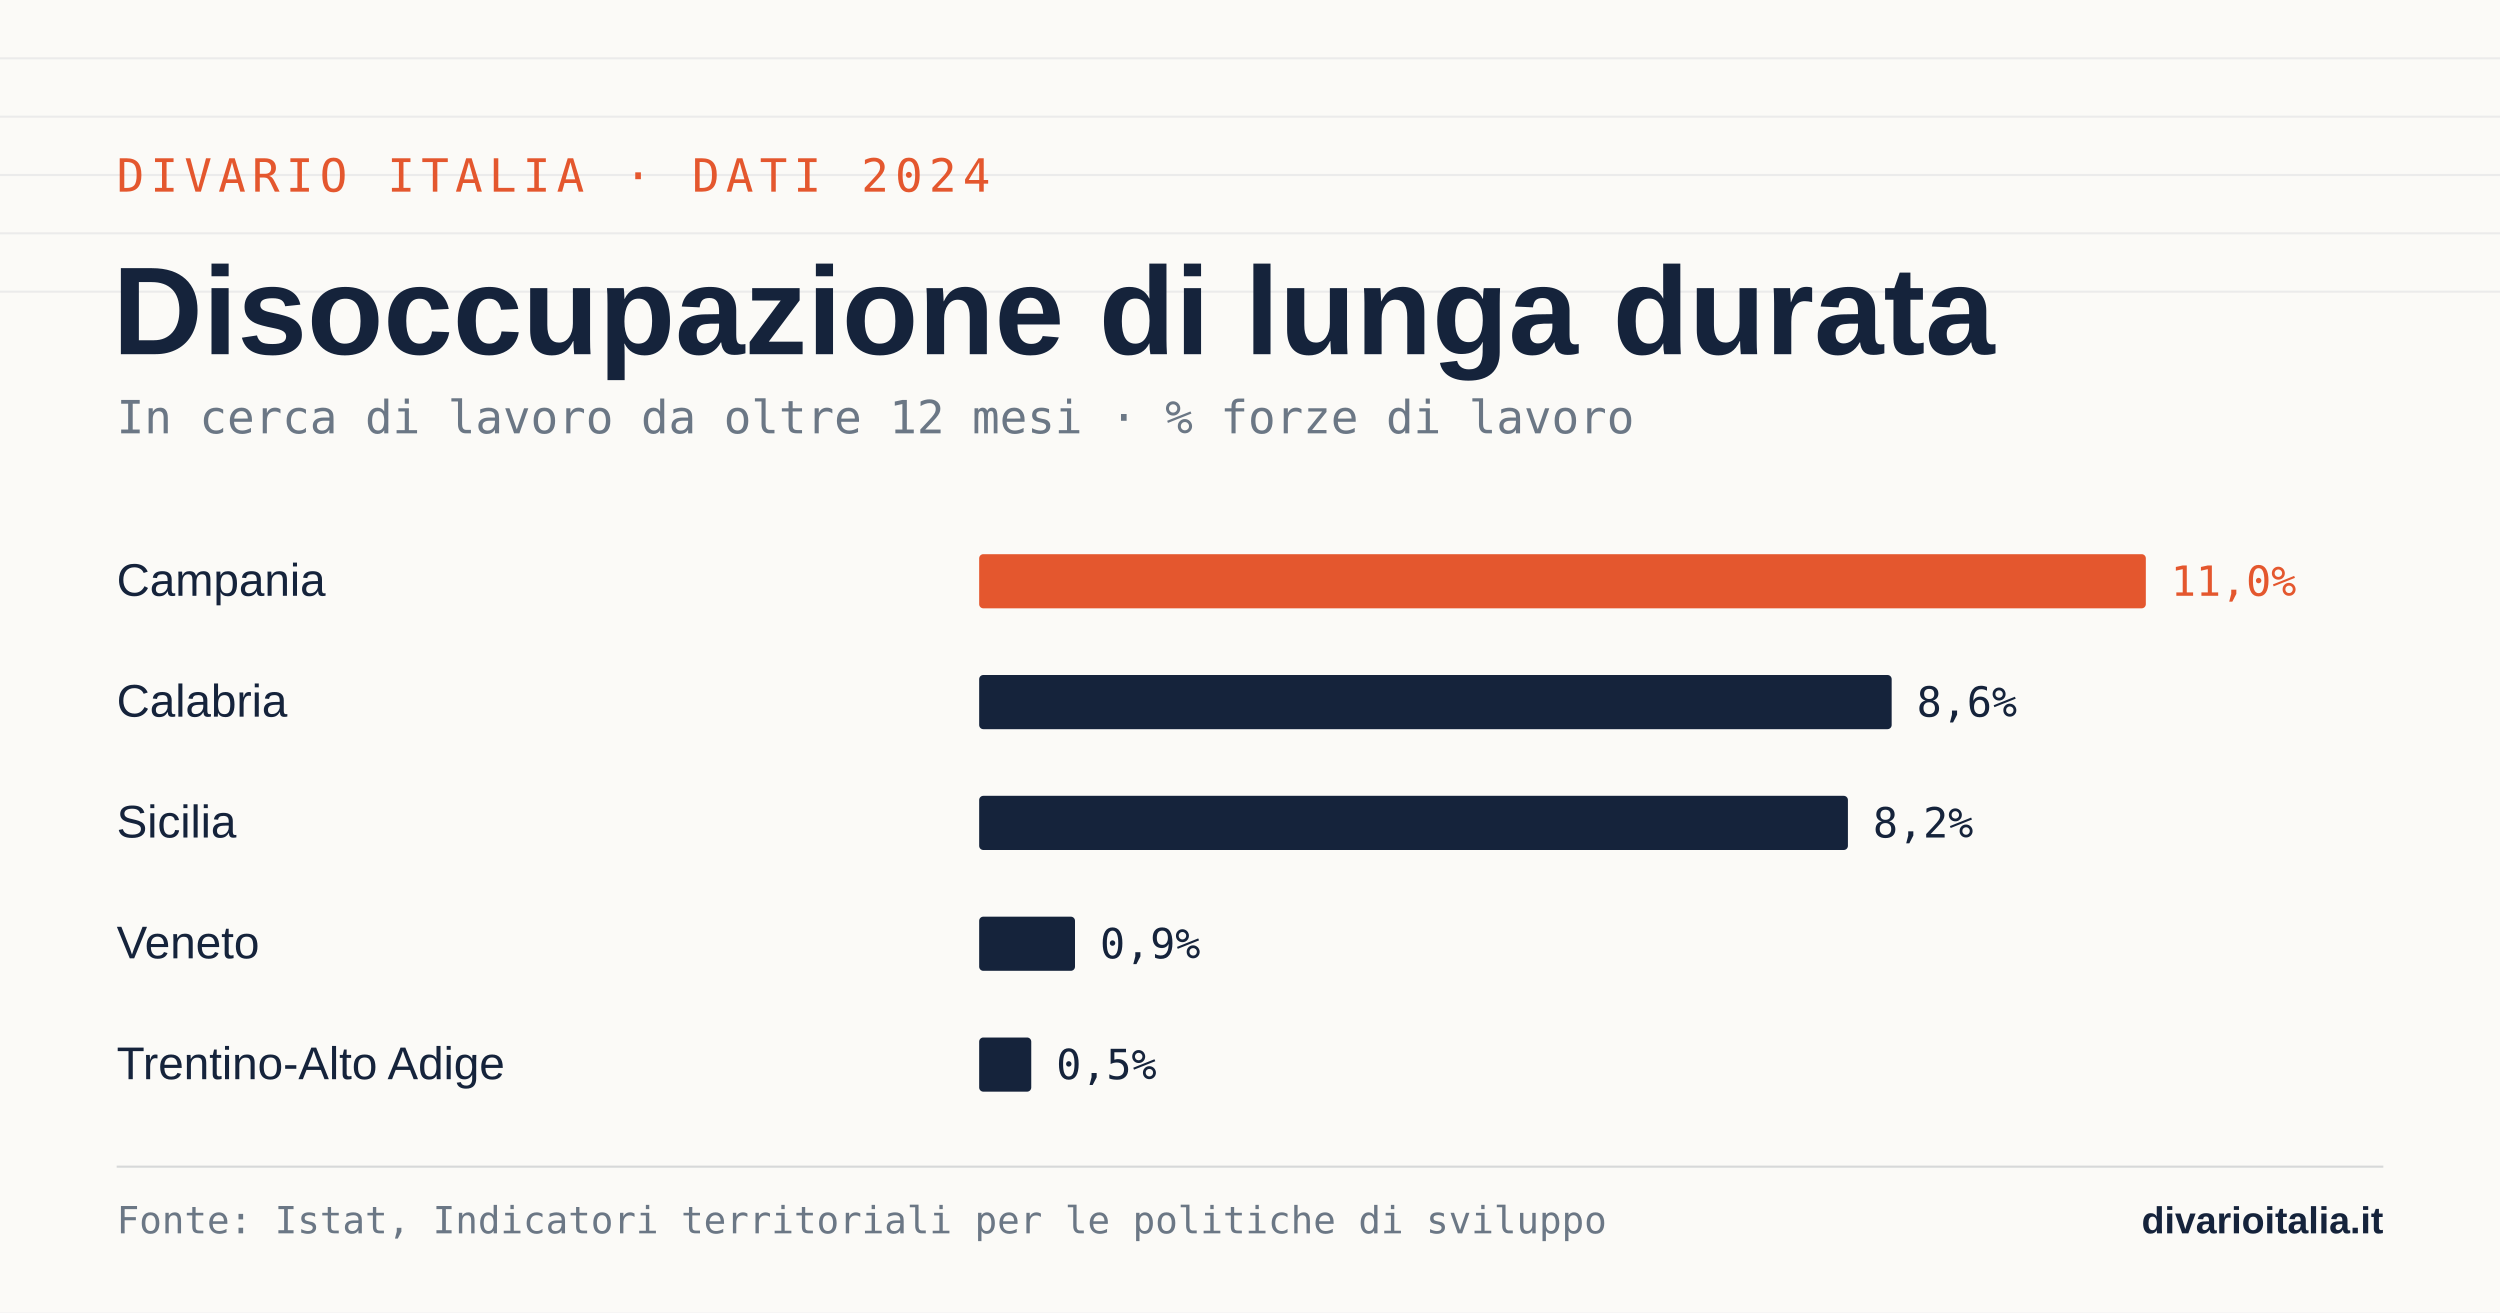
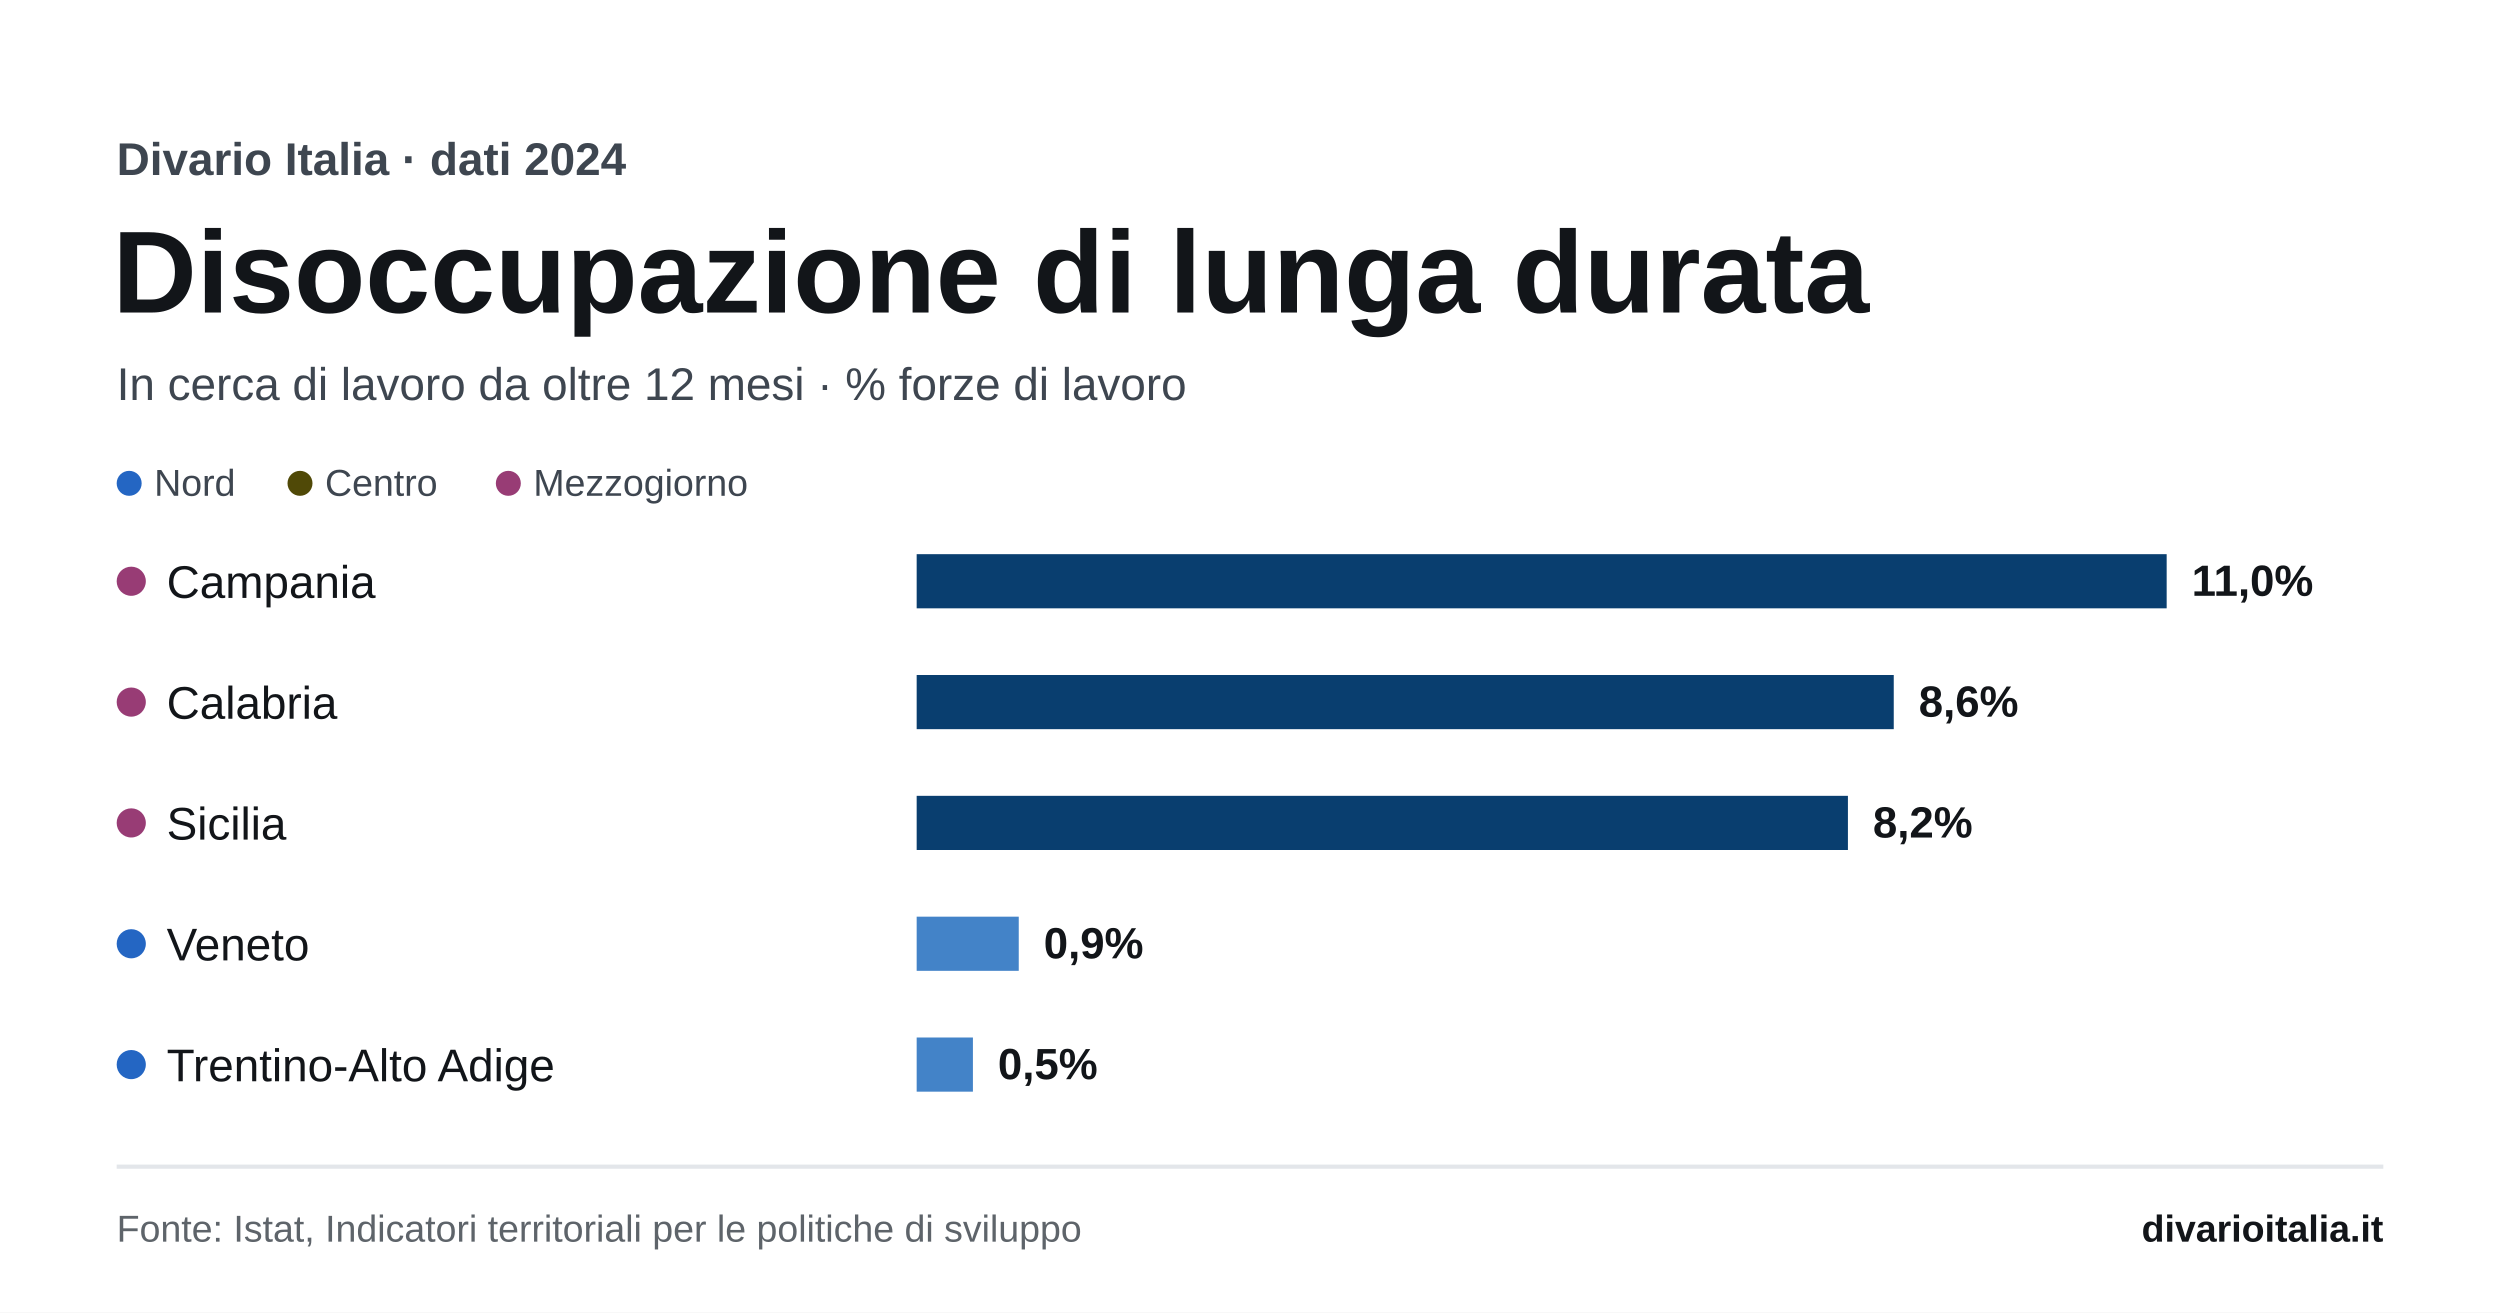
- <svg xmlns="http://www.w3.org/2000/svg" viewBox="0 0 1200 630" width="1200" height="630" font-family="Archivo, Arial, sans-serif">
-   <rect width="1200" height="630" fill="#fbfaf7" />
-   <g stroke="rgba(21,35,59,0.07)">
-     <line x1="0" y1="28" x2="1200" y2="28" />
-     <line x1="0" y1="56" x2="1200" y2="56" />
-     <line x1="0" y1="84" x2="1200" y2="84" />
-     <line x1="0" y1="112" x2="1200" y2="112" />
-     <line x1="0" y1="140" x2="1200" y2="140" />
+ <svg xmlns="http://www.w3.org/2000/svg" viewBox="0 0 1200 630" width="1200" height="630" font-family="'Sofia Sans', Arial, sans-serif">
+   <rect width="1200" height="630" fill="#ffffff" />
+   <text x="56" y="84" font-size="22" font-weight="600" fill="#3e4650">Divario Italia · dati 2024</text>
+   <text x="54" y="150" font-size="56" font-weight="700" font-family="'Sofia Sans Semi Condensed', 'Sofia Sans', 'Arial Narrow', Arial, sans-serif" fill="#121519">Disoccupazione di lunga durata</text>
+   <text x="56" y="192" font-size="22" fill="#3e4650">In cerca di lavoro da oltre 12 mesi · % forze di lavoro</text>
+   <g font-size="18" fill="#3e4650">
+     <circle cx="62" cy="232" r="6" fill="#2466c3" />
+     <text x="74" y="238">Nord</text>
+     <circle cx="144" cy="232" r="6" fill="#504907" />
+     <text x="156" y="238">Centro</text>
+     <circle cx="244" cy="232" r="6" fill="#983c75" />
+     <text x="256" y="238">Mezzogiorno</text>
  </g>
-   <text x="56" y="92" font-size="22" font-family="'Space Mono', monospace" fill="#e4572e" letter-spacing="3">DIVARIO ITALIA · DATI 2024</text>
-   <text x="54" y="170" font-size="60" font-weight="800" fill="#15233b">Disoccupazione di lunga durata</text>
-   <text x="56" y="208" font-size="22" font-family="'Space Mono', monospace" fill="#6b7785">In cerca di lavoro da oltre 12 mesi · % forze di lavoro</text>
  <g>
-     <text x="56" y="286" font-size="22" fill="#15233b" font-family="Archivo, Arial, sans-serif">Campania</text>
-     <rect x="470" y="266" width="560" height="26" rx="2" fill="#e4572e" />
-     <text x="1042" y="286" font-size="20" fill="#e4572e" text-anchor="start" font-family="'Space Mono', monospace">11,0%</text>
-     <text x="56" y="344" font-size="22" fill="#15233b" font-family="Archivo, Arial, sans-serif">Calabria</text>
-     <rect x="470" y="324" width="438" height="26" rx="2" fill="#15233b" />
-     <text x="920" y="344" font-size="20" fill="#15233b" text-anchor="start" font-family="'Space Mono', monospace">8,6%</text>
-     <text x="56" y="402" font-size="22" fill="#15233b" font-family="Archivo, Arial, sans-serif">Sicilia</text>
-     <rect x="470" y="382" width="417" height="26" rx="2" fill="#15233b" />
-     <text x="899" y="402" font-size="20" fill="#15233b" text-anchor="start" font-family="'Space Mono', monospace">8,2%</text>
-     <text x="56" y="460" font-size="22" fill="#15233b" font-family="Archivo, Arial, sans-serif">Veneto</text>
-     <rect x="470" y="440" width="46" height="26" rx="2" fill="#15233b" />
-     <text x="528" y="460" font-size="20" fill="#15233b" text-anchor="start" font-family="'Space Mono', monospace">0,9%</text>
-     <text x="56" y="518" font-size="22" fill="#15233b" font-family="Archivo, Arial, sans-serif">Trentino-Alto Adige</text>
-     <rect x="470" y="498" width="25" height="26" rx="2" fill="#15233b" />
-     <text x="507" y="518" font-size="20" fill="#15233b" text-anchor="start" font-family="'Space Mono', monospace">0,5%</text>
+     <circle cx="63" cy="279" r="7" fill="#983c75" />
+     <text x="80" y="287" font-size="22" fill="#121519">Campania</text>
+     <rect x="440" y="266" width="600" height="26" fill="#093e6f" />
+     <text x="1052" y="286" font-size="21" font-weight="700" font-family="'Sofia Sans Semi Condensed', 'Sofia Sans', 'Arial Narrow', Arial, sans-serif" fill="#121519">11,0%</text>
+     <circle cx="63" cy="337" r="7" fill="#983c75" />
+     <text x="80" y="345" font-size="22" fill="#121519">Calabria</text>
+     <rect x="440" y="324" width="469" height="26" fill="#093e6f" />
+     <text x="921" y="344" font-size="21" font-weight="700" font-family="'Sofia Sans Semi Condensed', 'Sofia Sans', 'Arial Narrow', Arial, sans-serif" fill="#121519">8,6%</text>
+     <circle cx="63" cy="395" r="7" fill="#983c75" />
+     <text x="80" y="403" font-size="22" fill="#121519">Sicilia</text>
+     <rect x="440" y="382" width="447" height="26" fill="#093e6f" />
+     <text x="899" y="402" font-size="21" font-weight="700" font-family="'Sofia Sans Semi Condensed', 'Sofia Sans', 'Arial Narrow', Arial, sans-serif" fill="#121519">8,2%</text>
+     <circle cx="63" cy="453" r="7" fill="#2466c3" />
+     <text x="80" y="461" font-size="22" fill="#121519">Veneto</text>
+     <rect x="440" y="440" width="49" height="26" fill="#4383c8" />
+     <text x="501" y="460" font-size="21" font-weight="700" font-family="'Sofia Sans Semi Condensed', 'Sofia Sans', 'Arial Narrow', Arial, sans-serif" fill="#121519">0,9%</text>
+     <circle cx="63" cy="511" r="7" fill="#2466c3" />
+     <text x="80" y="519" font-size="22" fill="#121519">Trentino-Alto Adige</text>
+     <rect x="440" y="498" width="27" height="26" fill="#4383c8" />
+     <text x="479" y="518" font-size="21" font-weight="700" font-family="'Sofia Sans Semi Condensed', 'Sofia Sans', 'Arial Narrow', Arial, sans-serif" fill="#121519">0,5%</text>
  </g>
-   <line x1="56" y1="560" x2="1144" y2="560" stroke="rgba(21,35,59,0.16)" />
-   <text x="56" y="592" font-size="18" font-family="'Space Mono', monospace" fill="#6b7785">Fonte: Istat, Indicatori territoriali per le politiche di sviluppo</text>
-   <text x="1144" y="592" font-size="18" font-weight="700" fill="#15233b" text-anchor="end">divarioitalia.it</text>
+   <line x1="56" y1="560" x2="1144" y2="560" stroke="#e3e6ea" stroke-width="2" />
+   <text x="56" y="596" font-size="18" fill="#5e646a">Fonte: Istat, Indicatori territoriali per le politiche di sviluppo</text>
+   <text x="1144" y="596" font-size="18" font-weight="700" fill="#121519" text-anchor="end">divarioitalia.it</text>
</svg>
